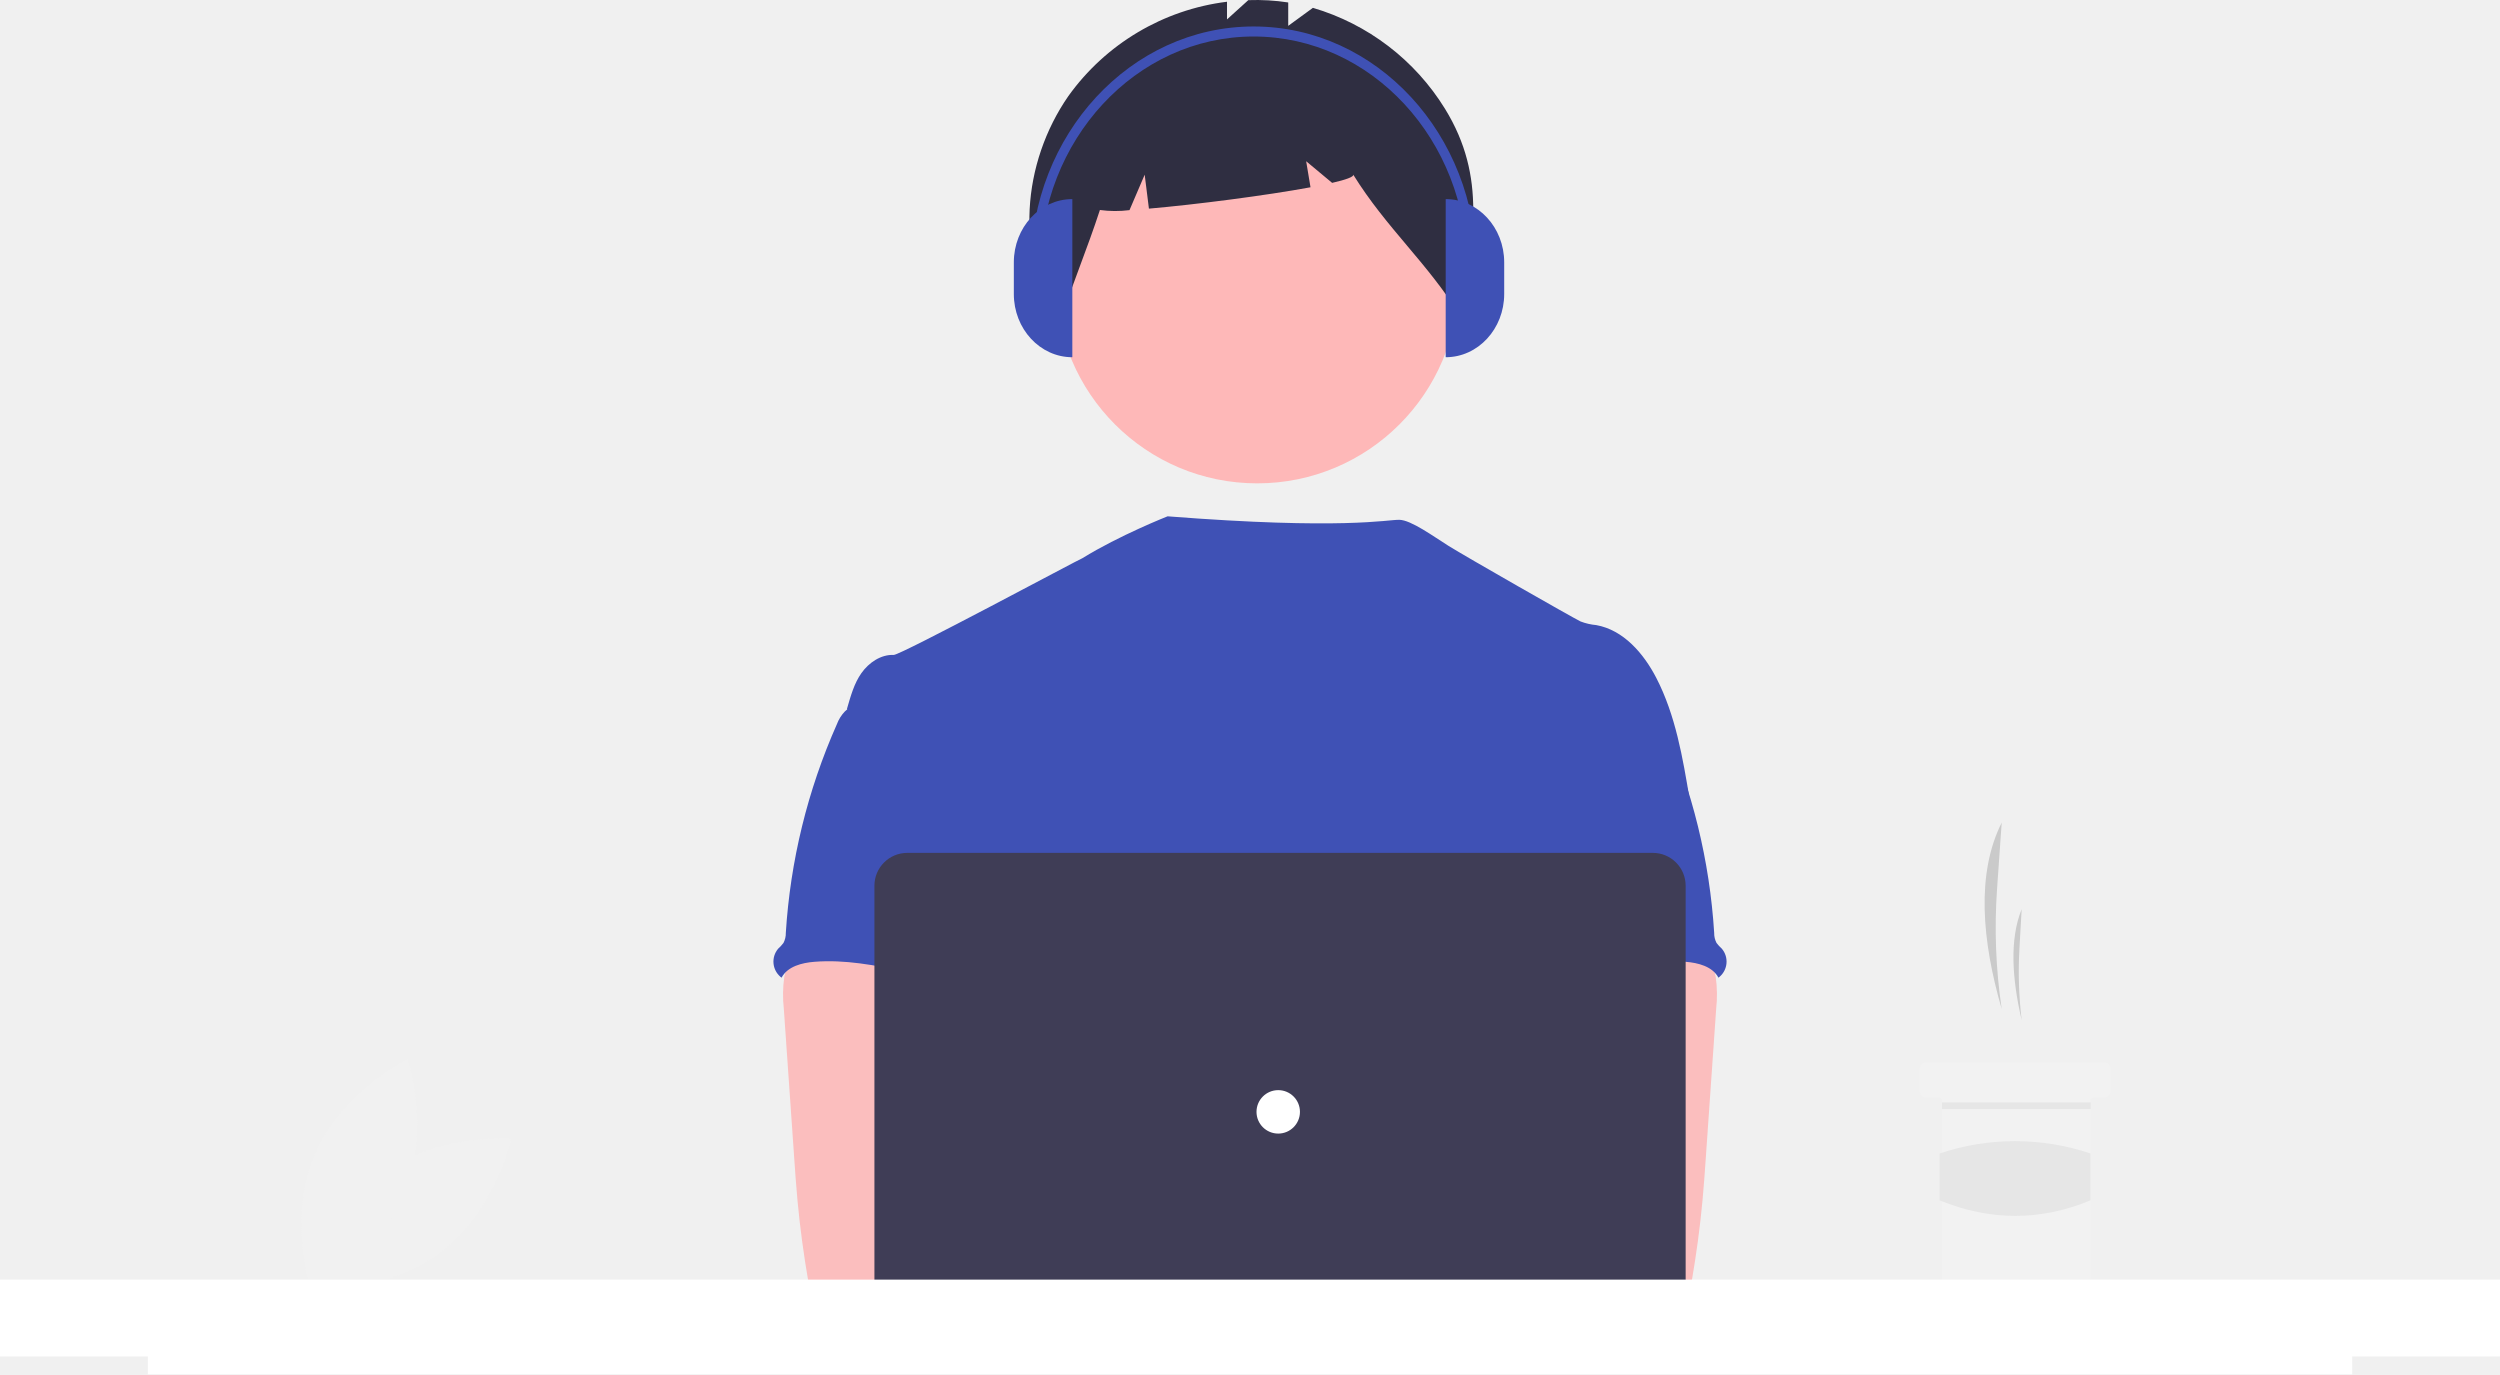
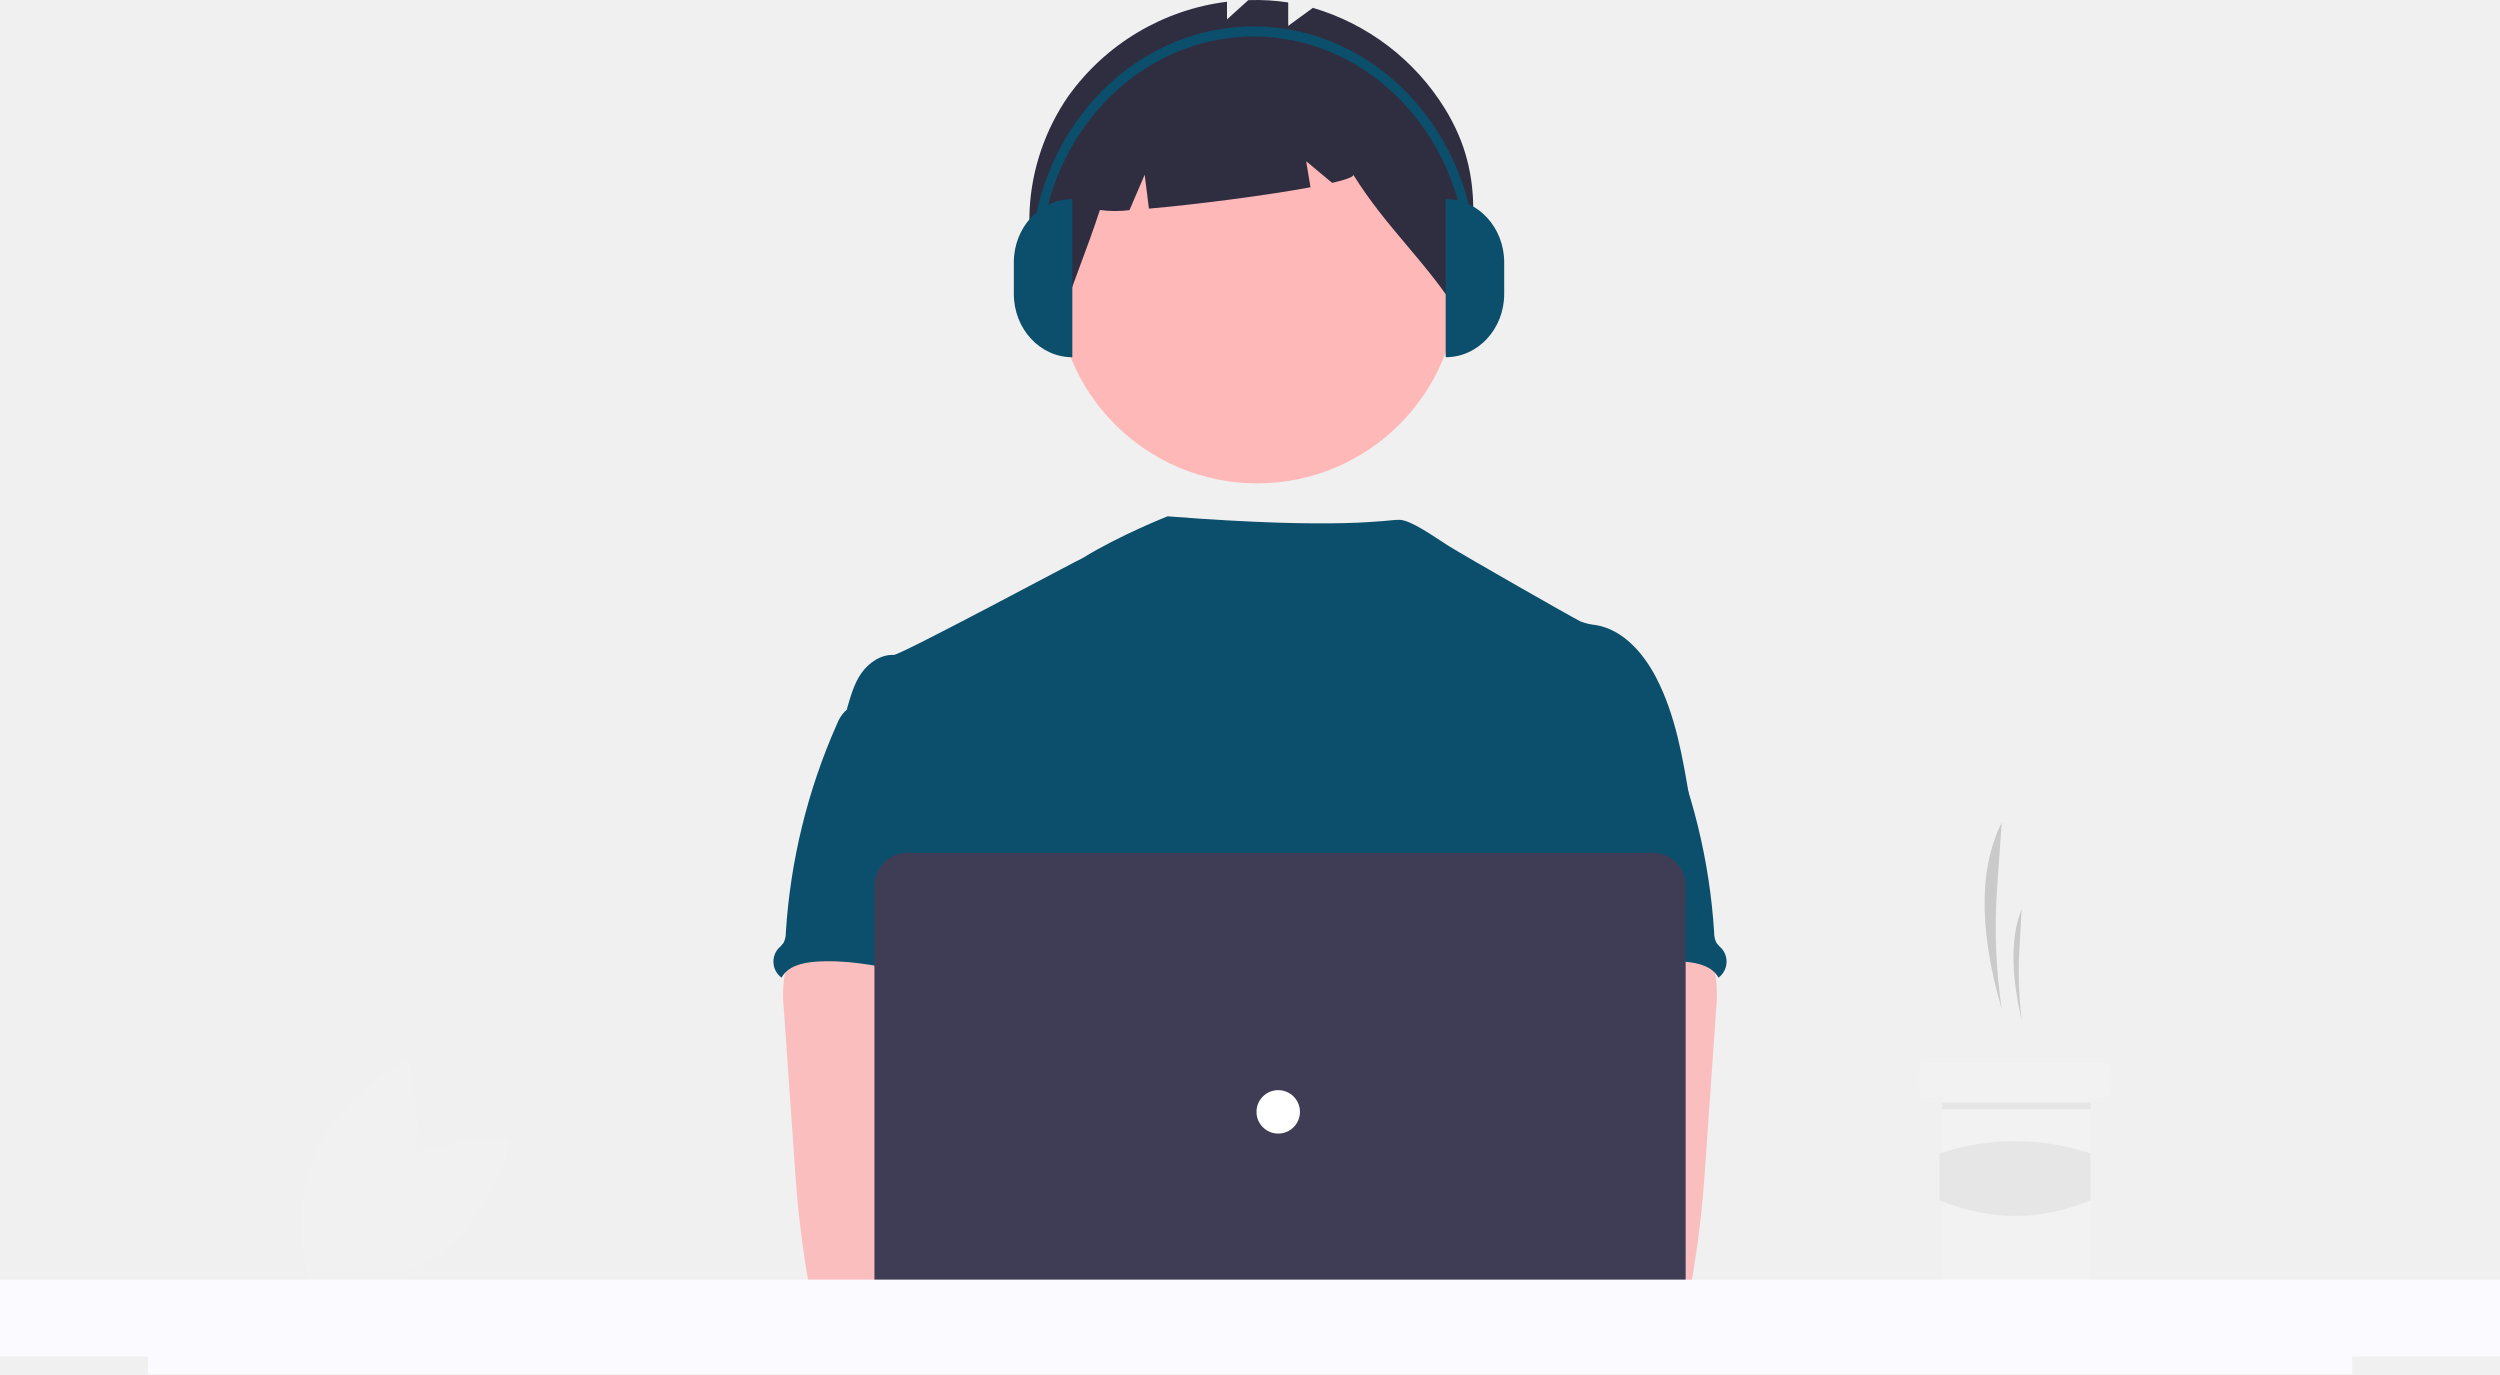
<svg xmlns="http://www.w3.org/2000/svg" data-name="Layer 1" width="878.63" height="483" viewBox="0 0 878.63 483">
  <path d="M294.716,621.203c-19.511,14.544-25.04,40.135-25.04,40.135s26.104,2.009,45.615-12.535,25.04-40.135,25.04-40.135S314.227,606.659,294.716,621.203Z" transform="translate(-160.6848 -208.5)" fill="#f1f1f1" />
  <path d="M302.844,628.032c-9.377,22.456-32.862,34.028-32.862,34.028s-8.281-24.837,1.096-47.293,32.862-34.028,32.862-34.028S312.221,605.576,302.844,628.032Z" transform="translate(-160.6848 -208.5)" fill="#f1f1f1" />
  <path d="M864.187,563.114h0a194.657,194.657,0,0,1-1.633-42.195l1.633-23.307h0c-9,17.908-6.966,41.479,0,65.502Z" transform="translate(-160.6848 -208.5)" fill="#cacaca" />
  <path d="M871.205,567.013h0a143.091,143.091,0,0,1-.786-25.116l.786-13.873h0C866.875,538.683,867.854,552.713,871.205,567.013Z" transform="translate(-160.6848 -208.5)" fill="#cacaca" />
  <path d="M902.401,584.17v7.798a2.352,2.352,0,0,1-2.339,2.339h-3.899a.777.777,0,0,0-.78.78v63.943a2.351,2.351,0,0,1-2.339,2.339H845.476a2.341,2.341,0,0,1-2.339-2.339V595.087a.782.782,0,0,0-.78-.78H837.678a2.341,2.341,0,0,1-2.339-2.339v-7.798a2.336,2.336,0,0,1,2.339-2.339h62.383A2.346,2.346,0,0,1,902.401,584.17Z" transform="translate(-160.6848 -208.5)" fill="#f2f2f2" />
  <rect x="682.522" y="387.445" width="52.246" height="2.339" fill="#e6e6e6" />
  <path d="M895.383,630.369c-17.483,7.235-35.156,7.315-53.026,0v-16.481a83.274,83.274,0,0,1,53.026,0Z" transform="translate(-160.6848 -208.5)" fill="#e6e6e6" />
  <circle id="fff0188c-9915-4c0d-8339-9317a77083e8" data-name="Ellipse 276" cx="441.853" cy="99.211" r="70.666" fill="#feb8b8" />
  <path id="ac220ed6-7c3f-4d1e-8d82-3295770c496a-55" data-name="Path 1461" d="M668.54,246.746a81.614,81.614,0,0,0-46.43-35.492l-8.675,6.331v-8.22a75.123,75.123,0,0,0-14.032-.817l-7.485,6.772V209.11a80.834,80.834,0,0,0-55.763,33.169c-16.254,23.432-18.998,56.032-3.011,79.652,4.388-13.487,9.715-26.142,14.104-39.628a39.916,39.916,0,0,0,10.399.05l5.339-12.459,1.492,11.931c16.55-1.441,41.096-4.607,56.785-7.508l-1.526-9.154,9.128,7.606c4.806-1.106,7.66-2.11,7.425-2.877,11.668,18.811,25.948,30.826,37.616,49.637C678.337,293.006,683.437,270.951,668.54,246.746Z" transform="translate(-160.6848 -208.5)" fill="#2f2e41" />
-   <path d="M754.52,489.43c-2.43-14.619-4.936-29.519-11.731-42.689-4.466-8.626-11.554-16.847-21.11-18.552a20.422,20.422,0,0,1-5.497-1.272c-2.8-1.349-40.425-22.827-46.405-26.568-5.135-3.212-13.24-9.158-17.327-9.158-4.112-.09-19.878,3.579-81.414-1.231,0,0-16.905,6.663-29.985,14.743-.198-.131-63.869,34.06-66.261,33.97-4.53-.191-8.741,2.71-11.338,6.362-2.596,3.652-3.814,8.174-5.089,12.546,13.907,30.97,26.631,61.98,40.539,92.95a7.931,7.931,0,0,1,1.006,3.815,9.31,9.31,0,0,1-1.73,3.815c-6.82,10.956-6.603,24.736-5.858,37.613.746,12.877,1.668,26.478-4.087,38.02-1.565,3.169-3.601,6.069-5.089,9.238-3.486,7.177-4.746,30.131-2.71,37.842l255.121,7.309C730.067,673.102,754.52,489.43,754.52,489.43Z" transform="translate(-160.6848 -208.5)" fill="#3f51b5" />
+   <path d="M754.52,489.43c-2.43-14.619-4.936-29.519-11.731-42.689-4.466-8.626-11.554-16.847-21.11-18.552a20.422,20.422,0,0,1-5.497-1.272c-2.8-1.349-40.425-22.827-46.405-26.568-5.135-3.212-13.24-9.158-17.327-9.158-4.112-.09-19.878,3.579-81.414-1.231,0,0-16.905,6.663-29.985,14.743-.198-.131-63.869,34.06-66.261,33.97-4.53-.191-8.741,2.71-11.338,6.362-2.596,3.652-3.814,8.174-5.089,12.546,13.907,30.97,26.631,61.98,40.539,92.95a7.931,7.931,0,0,1,1.006,3.815,9.31,9.31,0,0,1-1.73,3.815c-6.82,10.956-6.603,24.736-5.858,37.613.746,12.877,1.668,26.478-4.087,38.02-1.565,3.169-3.601,6.069-5.089,9.238-3.486,7.177-4.746,30.131-2.71,37.842l255.121,7.309C730.067,673.102,754.52,489.43,754.52,489.43Z" transform="translate(-160.6848 -208.5)" fill="#0B4F6C" />
  <path id="bb46eb08-8e3e-4ac5-913b-26d221d967b9-56" data-name="Path 1421" d="M436.31,551.903a45.043,45.043,0,0,0-.153,11.109l3.657,52.513c.343,4.949.681,9.887,1.146,14.824.877,9.581,2.188,19.086,3.815,28.578a5.09,5.09,0,0,0,5.216,4.949c16.096,3.406,32.726,3.27,49.153,2.342,25.067-1.399,89.198-4.046,93.116-9.136s1.635-13.322-3.474-17.438-89.739-14.149-89.739-14.149c.827-6.553,3.321-12.724,5.688-18.946,4.25-11.035,8.22-22.432,8.297-34.253s-4.377-24.25-14.061-31.022c-7.966-5.56-18.221-6.591-27.928-6.362-7.062.203-19.265-1.489-25.716,1.272C440.223,538.431,437.264,546.905,436.31,551.903Z" transform="translate(-160.6848 -208.5)" fill="#fbbebe" />
-   <path id="efe93a1e-ccdd-49fd-af5f-e26394aa0937-57" data-name="Path 1430" d="M457.627,458.523a13.17,13.17,0,0,0-2.824,4.518A213.588,213.588,0,0,0,436.862,536.356a7.329,7.329,0,0,1-.827,3.55,15.535,15.535,0,0,1-1.87,2.023,7.024,7.024,0,0,0,.84,9.898q.173.146.356.281c2.099-3.951,7.125-5.242,11.592-5.586,21.389-1.692,42.282,8.259,63.734,7.508-1.514-5.23-3.691-10.256-4.925-15.548-5.459-23.502,8.156-49.089-.191-71.726-1.667-4.53-4.453-8.983-8.843-10.968a23.555,23.555,0,0,0-5.662-1.499c-5.421-.98-16.212-5.166-21.453-3.486-1.935.624-2.697,2.443-4.301,3.542C462.877,455.902,459.646,456.474,457.627,458.523Z" transform="translate(-160.6848 -208.5)" fill="#3f51b5" />
+   <path id="efe93a1e-ccdd-49fd-af5f-e26394aa0937-57" data-name="Path 1430" d="M457.627,458.523a13.17,13.17,0,0,0-2.824,4.518A213.588,213.588,0,0,0,436.862,536.356a7.329,7.329,0,0,1-.827,3.55,15.535,15.535,0,0,1-1.87,2.023,7.024,7.024,0,0,0,.84,9.898q.173.146.356.281c2.099-3.951,7.125-5.242,11.592-5.586,21.389-1.692,42.282,8.259,63.734,7.508-1.514-5.23-3.691-10.256-4.925-15.548-5.459-23.502,8.156-49.089-.191-71.726-1.667-4.53-4.453-8.983-8.843-10.968a23.555,23.555,0,0,0-5.662-1.499c-5.421-.98-16.212-5.166-21.453-3.486-1.935.624-2.697,2.443-4.301,3.542C462.877,455.902,459.646,456.474,457.627,458.523Z" transform="translate(-160.6848 -208.5)" fill="#0B4F6C" />
  <path id="a38c3c09-000b-42b7-8619-0229d8aff5e9-58" data-name="Path 1421" d="M754.672,536.183c-6.451-2.762-18.653-1.069-25.716-1.272-9.707-.229-19.962.802-27.928,6.362-9.684,6.772-14.137,19.201-14.061,31.022s4.046,23.218,8.297,34.253c2.366,6.222,4.861,12.393,5.688,18.946,0,0-84.63,10.034-89.739,14.149s-7.392,12.348-3.474,17.438,126.173,10.2,142.269,6.794a5.09,5.09,0,0,0,5.216-4.949c1.627-9.491,2.937-18.996,3.815-28.578.465-4.937.802-9.874,1.146-14.824l3.657-52.513a45.043,45.043,0,0,0-.153-11.109C762.736,546.905,759.777,538.431,754.672,536.183Z" transform="translate(-160.6848 -208.5)" fill="#fbbebe" />
-   <path id="bd3879bf-5d05-49be-b690-c4d97e29a2ab-59" data-name="Path 1430" d="M734.687,454.346c-1.603-1.099-2.366-2.918-4.301-3.542-5.241-1.68-16.032,2.507-21.453,3.486a23.555,23.555,0,0,0-5.662,1.499c-4.389,1.985-7.175,6.438-8.843,10.968-8.347,22.637,5.268,48.224-.191,71.726-1.234,5.293-3.411,10.318-4.925,15.548,21.453.751,42.346-9.2,63.734-7.508,4.467.343,9.493,1.635,11.592,5.586q.183-.135.356-.281a7.024,7.024,0,0,0,.84-9.898,15.535,15.535,0,0,1-1.87-2.023,7.329,7.329,0,0,1-.827-3.55,213.588,213.588,0,0,0-17.941-73.316,13.17,13.17,0,0,0-2.824-4.518C740.354,456.474,737.123,455.902,734.687,454.346Z" transform="translate(-160.6848 -208.5)" fill="#3f51b5" />
+   <path id="bd3879bf-5d05-49be-b690-c4d97e29a2ab-59" data-name="Path 1430" d="M734.687,454.346c-1.603-1.099-2.366-2.918-4.301-3.542-5.241-1.68-16.032,2.507-21.453,3.486a23.555,23.555,0,0,0-5.662,1.499c-4.389,1.985-7.175,6.438-8.843,10.968-8.347,22.637,5.268,48.224-.191,71.726-1.234,5.293-3.411,10.318-4.925,15.548,21.453.751,42.346-9.2,63.734-7.508,4.467.343,9.493,1.635,11.592,5.586q.183-.135.356-.281a7.024,7.024,0,0,0,.84-9.898,15.535,15.535,0,0,1-1.87-2.023,7.329,7.329,0,0,1-.827-3.55,213.588,213.588,0,0,0-17.941-73.316,13.17,13.17,0,0,0-2.824-4.518C740.354,456.474,737.123,455.902,734.687,454.346Z" transform="translate(-160.6848 -208.5)" fill="#0B4F6C" />
  <circle cx="420.924" cy="438.81" r="19.073" fill="#fbbebe" />
  <circle cx="463.156" cy="438.81" r="19.073" fill="#fbbebe" />
  <path d="M741.572,690.288H479.542a11.552,11.552,0,0,1-11.539-11.539V519.783a11.552,11.552,0,0,1,11.539-11.539H741.572a11.552,11.552,0,0,1,11.539,11.539V678.75A11.552,11.552,0,0,1,741.572,690.288Z" transform="translate(-160.6848 -208.5)" fill="#3f3d56" />
  <circle id="bf1cdf42-3b4f-4239-91c9-f6802a29e918" data-name="Ellipse 263" cx="449.236" cy="390.766" r="7.635" fill="#fff" />
-   <polygon points="878.63 449.724 0 449.724 0 476.724 51.97 476.724 51.97 483 826.68 483 826.68 476.724 878.63 476.724 878.63 449.724" fill="#FFFFFF" />
-   <path d="M537.556,334.049h0c-11.355,0-20.559-9.952-20.559-22.229h0V300.705c0-12.277,9.205-22.229,20.559-22.229h0v55.574Z" transform="translate(-160.6848 -208.5)" fill="#3f51b5" />
-   <path d="M668.779,278.476h0c11.355,0,20.559,9.952,20.559,22.229v11.115c0,12.277-9.205,22.229-20.559,22.229h0V278.476Z" transform="translate(-160.6848 -208.5)" fill="#3f51b5" />
-   <path d="M679.553,302.452h-3.262c0-44.73-33.656-81.121-75.026-81.121-41.369,0-75.026,36.391-75.026,81.121h-3.262c0-46.675,35.12-84.648,78.288-84.648C644.433,217.804,679.553,255.777,679.553,302.452Z" transform="translate(-160.6848 -208.5)" fill="#3f51b5" />
+   <polygon points="878.63 449.724 0 449.724 0 476.724 51.97 476.724 51.97 483 826.68 483 826.68 476.724 878.63 476.724 878.63 449.724" fill="#FBFBFF" />
+   <path d="M537.556,334.049h0c-11.355,0-20.559-9.952-20.559-22.229h0V300.705c0-12.277,9.205-22.229,20.559-22.229h0v55.574Z" transform="translate(-160.6848 -208.5)" fill="#0B4F6C" />
+   <path d="M668.779,278.476h0c11.355,0,20.559,9.952,20.559,22.229v11.115c0,12.277-9.205,22.229-20.559,22.229h0V278.476Z" transform="translate(-160.6848 -208.5)" fill="#0B4F6C" />
+   <path d="M679.553,302.452h-3.262c0-44.73-33.656-81.121-75.026-81.121-41.369,0-75.026,36.391-75.026,81.121h-3.262c0-46.675,35.12-84.648,78.288-84.648C644.433,217.804,679.553,255.777,679.553,302.452Z" transform="translate(-160.6848 -208.5)" fill="#0B4F6C" />
</svg>
